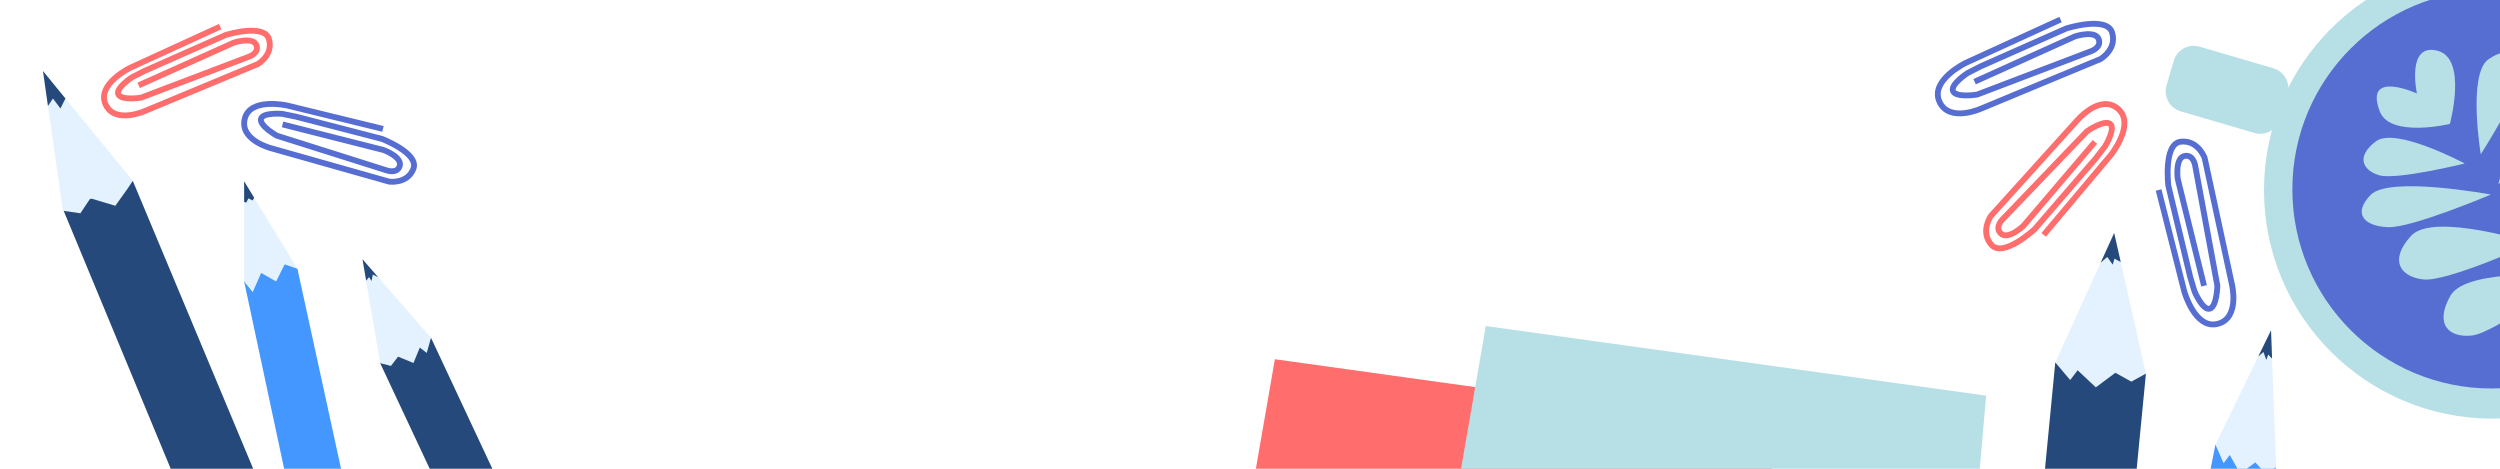
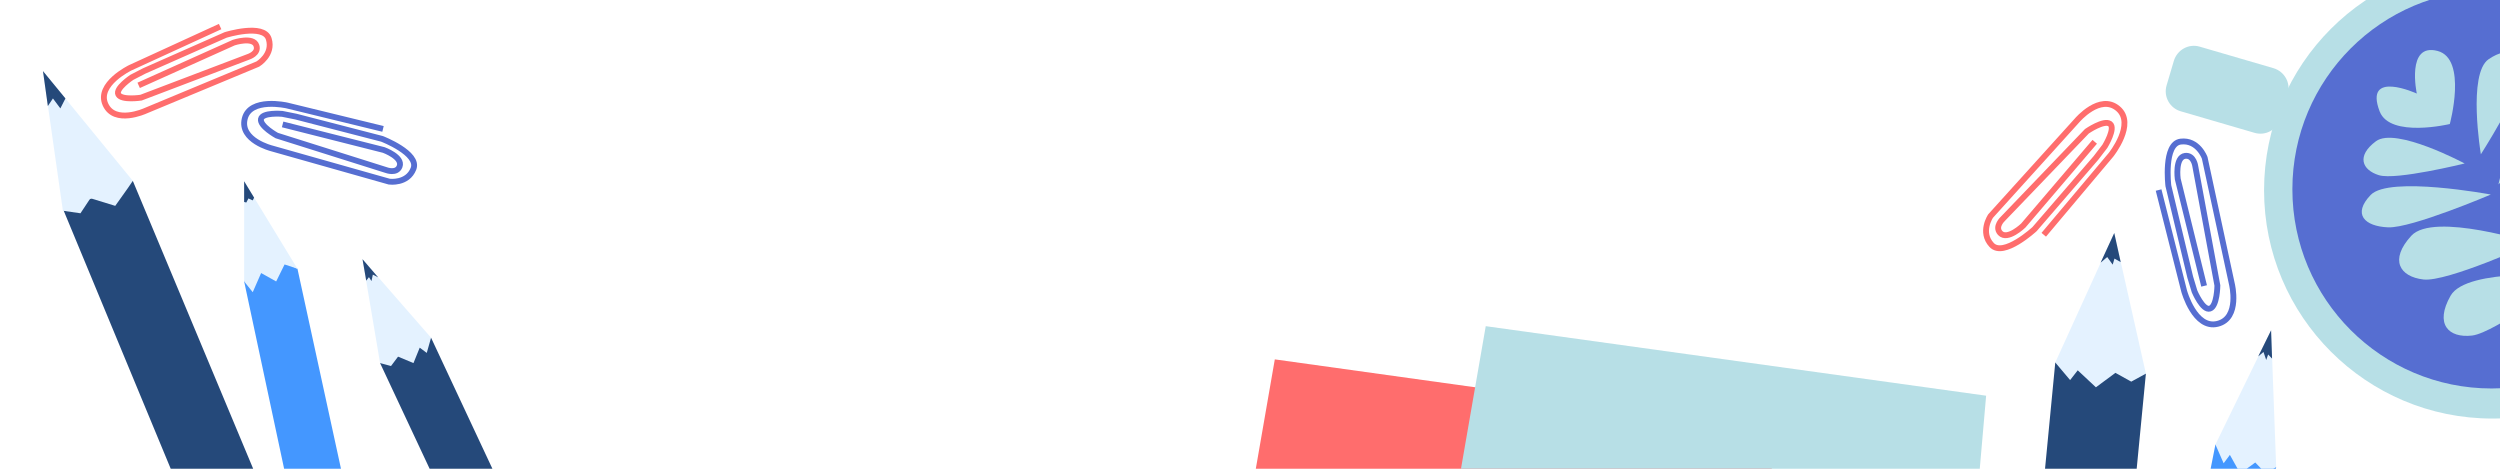
- <svg xmlns="http://www.w3.org/2000/svg" id="Layer_1" data-name="Layer 1" viewBox="0 0 1280 240">
-   <defs>
-     <style>.cls-1,.cls-10,.cls-11{fill:none;}.cls-2{clip-path:url(#clip-path);}.cls-3{clip-path:url(#clip-path-2);}.cls-4{fill:#25497a;}.cls-5{fill:#4497ff;}.cls-6{fill:#e4f2ff;}.cls-7{fill:#ff6d6d;}.cls-8{fill:#b7dfe6;}.cls-9{fill:#566ed1;}.cls-10{stroke:#ff6d6d;}.cls-10,.cls-11{stroke-miterlimit:10;stroke-width:3px;}.cls-11{stroke:#566ed1;}</style>
-     <clipPath id="clip-path">
-       <rect class="cls-1" width="1280" height="240" />
+ <svg xmlns="http://www.w3.org/2000/svg" xmlns:xlink="http://www.w3.org/1999/xlink" version="1.1" id="Layer_1" x="0px" y="0px" viewBox="0 0 1280 240" style="enable-background:new 0 0 1280 240;" xml:space="preserve">
+   <style type="text/css">
+ 	.st0{clip-path:url(#SVGID_2_);}
+ 	.st1{clip-path:url(#SVGID_4_);}
+ 	.st2{fill:#25497A;}
+ 	.st3{fill:#4497FF;}
+ 	.st4{fill:#E4F2FF;}
+ 	.st5{fill:#FF6D6D;}
+ 	.st6{fill:#B7DFE6;}
+ 	.st7{fill:#566ED1;}
+ 	.st8{fill:none;stroke:#FF6D6D;stroke-width:3;stroke-miterlimit:10;}
+ 	.st9{fill:none;stroke:#566ED1;stroke-width:3;stroke-miterlimit:10;}
+ 	.st10{display:none;fill:none;stroke:#566ED1;stroke-width:3;stroke-miterlimit:10;}
+ 	.st11{fill:none;}
+ </style>
+   <g>
+     <defs>
+       <rect id="SVGID_1_" width="1280" height="240" />
+     </defs>
+     <clipPath id="SVGID_2_">
+       <use xlink:href="#SVGID_1_" style="overflow:visible;" />
    </clipPath>
-     <clipPath id="clip-path-2">
-       <rect class="cls-1" x="0.5" y="-35.68" width="1283" height="301" />
-     </clipPath>
-   </defs>
-   <g class="cls-2">
-     <g class="cls-3">
-       <polygon class="cls-4" points="270.68 279.69 244.44 292.08 194.65 185.94 220.68 172.95 270.68 279.69" />
-       <polygon class="cls-5" points="185.45 289.72 157.4 295.87 125 144.11 135.91 129.93 152.28 137.57 185.45 289.72" />
-       <polygon class="cls-4" points="143 271.97 106.89 286.96 32.45 107.58 67.99 92.59 143 271.97" />
-       <polygon class="cls-6" points="185.59 132.73 194.65 185.94 200.16 187.35 203.81 182.61 211.7 185.85 214.94 177.97 218.49 180.7 220.68 172.95 185.59 132.73" />
-       <polygon class="cls-6" points="125 92.82 125 144.11 129.37 149.57 133.73 139.75 141.37 144.11 145.74 135.38 152.28 137.57 125 92.82" />
-       <polygon class="cls-6" points="22 36.37 32.22 107.92 41.16 109.2 46.27 101.53 59.05 105.36 65.44 96.42 67.99 92.59 22 36.37" />
-       <polygon class="cls-4" points="22 36.37 24.55 54.26 27.11 50.43 30.94 55.54 33.5 50.43 22 36.37" />
-       <polygon class="cls-4" points="125 92.82 125 103.37 126.09 103.73 127.18 101.55 129.37 102.64 130.12 101.22 125 92.82" />
-       <polygon class="cls-4" points="185.59 132.73 187.47 143.72 188.92 141.89 190.24 143.86 190.88 140.57 193.64 141.96 185.59 132.73" />
-       <path class="cls-7" d="M625.84,338.86l26.9-154.93L908.9,219.58,891,424.8,704.74,400.38C661.44,386.31,627.56,364.8,625.84,338.86Z" />
-       <path class="cls-8" d="M733.84,321.86l26.9-154.93,256.16,35.65L999,407.8,812.74,383.38C769.44,369.31,735.56,347.8,733.84,321.86Z" />
-       <circle class="cls-8" cx="1276.1" cy="97.4" r="116.93" />
-       <circle class="cls-9" cx="1275.66" cy="96.94" r="101.97" />
-       <rect class="cls-8" x="1122.98" y="15.61" width="34.51" height="60.73" rx="10.74" transform="translate(775.52 1127.29) rotate(-73.67)" />
-       <path class="cls-8" d="M1316.18,141.18s-53.18-4.4-61.52,10.16-1,21.75,11,20.44S1316.18,141.18,1316.18,141.18Z" />
-       <path class="cls-8" d="M1275.32,99.61s-52-9.68-61.54.16-3.07,16.07,8.94,16.55S1275.32,99.61,1275.32,99.61Z" />
-       <path class="cls-8" d="M1261.9,83.71s-35.3-18.92-45.39-11.38S1209.31,87,1218,89.7,1261.9,83.71,1261.9,83.71Z" />
-       <path class="cls-8" d="M1254.33,63.46s9.12-33.33-6.17-37.44c-16.35-4.4-10.7,21.84-10.7,21.84s-27.29-12.47-19,9.22C1223.76,70.75,1254.33,63.46,1254.33,63.46Z" />
-       <path class="cls-8" d="M1296.76,124.52s-50.85-16.16-62.23-3.83-5.86,21,6.2,22.39S1296.76,124.52,1296.76,124.52Z" />
-       <path class="cls-8" d="M1279.18,94.38s12.32-53.78,25.76-58.85,16.71,3.77,12.17,15.46S1279.18,94.38,1279.18,94.38Z" />
-       <path class="cls-8" d="M1270.15,79s-6.88-41.25,4-48.69,17-2.18,16.72,7.33S1270.15,79,1270.15,79Z" />
-       <polygon class="cls-5" points="1105.2 374.51 1136.35 385.34 1165.36 239.24 1134.3 227.63 1105.2 374.51" />
-       <polygon class="cls-6" points="1162.77 169.11 1165.36 239.24 1159.75 242.14 1154.72 236.76 1146.97 242.45 1141.65 232.95 1138.46 237.16 1134.3 227.63 1162.77 169.11" />
-       <polygon class="cls-4" points="1162.77 169.11 1163.3 183.6 1161.31 181.53 1160.35 184.31 1158.89 180.22 1156.24 182.53 1162.77 169.11" />
-       <polygon class="cls-4" points="1037.06 343.3 1083.47 348.18 1098.72 191.28 1052.3 185.56 1037.06 343.3" />
-       <polygon class="cls-6" points="1082.46 119.3 1098.72 191.28 1091.23 195.41 1083.08 190.86 1073.05 198.32 1063.75 189.57 1059.94 194.57 1052.3 185.56 1082.46 119.3" />
-       <polygon class="cls-4" points="1082.46 119.3 1085.82 134.17 1082.61 132.44 1081.72 135.51 1078.92 131.57 1075.54 134.5 1082.46 119.3" />
-       <path class="cls-10" d="M1046.37,120.24l34.42-40.94s12.79-15.88,3.58-23.65-20.86,6-20.86,6l-44.25,49s-5.61,8.23.47,14.82,22-8.11,22-8.11l31.43-36.42,4.63-6s5.66-9.29,2.57-11.53-11.78,3.76-11.78,3.76l-43,44.84s-4.4,4-1.36,7.35c3.66,4,11.79-3.76,11.79-3.76l36.6-42.95" />
-       <path class="cls-11" d="M1105.2,97.27l13.12,51.84s5.42,19.65,17.1,16.72,7.28-20.46,7.28-20.46l-13.93-64.53s-3.4-9.37-12.3-8.28-6.27,22.6-6.27,22.6l11.22,46.78,2.18,7.27s4.24,10,7.86,8.82,3.83-11.76,3.83-11.76L1124,85.18s-.73-5.93-5.18-5.39c-5.35.66-3.83,11.76-3.83,11.76l13.49,54.8" />
-       <path class="cls-11" d="M1055,10l-48.62,22.25s-18.36,8.87-13.37,19.84,21.44,3.47,21.44,3.47l61-25.33s8.6-5,5.93-13.6-23.36-2.09-23.36-2.09l-44,19.47-6.75,3.48s-9.09,6-7.26,9.32,12.26,1.62,12.26,1.62l58-22.08s5.7-1.78,4.36-6.06c-1.6-5.14-12.25-1.65-12.25-1.65L1011,41.83" />
-       <path class="cls-10" d="M112.73,13.62l-46,21.06s-17.39,8.4-12.67,18.77,20.29,3.33,20.29,3.33l57.7-24s8.14-4.76,5.61-12.86-22.1-2-22.1-2L73.92,36.34l-6.4,3.27s-8.61,5.66-6.88,8.82S72.24,50,72.24,50l55-20.89s5.4-1.69,4.13-5.74c-1.52-4.87-11.6-1.56-11.6-1.56L71,43.7" />
-       <path class="cls-11" d="M196.08,66,146.93,54S128,49.75,125.3,60.85,139.17,76,139.17,76l60.12,17s9.34,1.31,12.38-6.61-16.1-15.27-16.1-15.27l-44.06-11.4-7-1.42S134.21,57.41,133.6,61s8.11,8.45,8.11,8.45l56.06,17.73s5.28,2,6.8-1.93c1.82-4.78-8.13-8.43-8.13-8.43L144.66,63.7" />
-       <rect class="cls-1" x="730.55" y="-530.05" width="1160.21" height="271.93" transform="translate(1320.33 974.5) rotate(-73.67)" />
+     <g class="st0">
+       <g>
+         <defs>
+           <rect id="SVGID_3_" x="0.5" y="-35.7" width="1283" height="301" />
+         </defs>
+         <clipPath id="SVGID_4_">
+           <use xlink:href="#SVGID_3_" style="overflow:visible;" />
+         </clipPath>
+         <g class="st1">
+           <polygon class="st2" points="270.7,279.7 244.4,292.1 194.6,185.9 220.7,172.9     " />
+           <polygon class="st3" points="185.4,289.7 157.4,295.9 125,144.1 135.9,129.9 152.3,137.6     " />
+           <polygon class="st2" points="143,272 106.9,287 32.5,107.6 68,92.6     " />
+           <polygon class="st4" points="185.6,132.7 194.6,185.9 200.2,187.4 203.8,182.6 211.7,185.9 214.9,178 218.5,180.7 220.7,172.9          " />
+           <polygon class="st4" points="125,92.8 125,144.1 129.4,149.6 133.7,139.8 141.4,144.1 145.7,135.4 152.3,137.6     " />
+           <polygon class="st4" points="22,36.4 32.2,107.9 41.2,109.2 46.3,101.5 59,105.4 65.4,96.4 68,92.6     " />
+           <polygon class="st2" points="22,36.4 24.5,54.3 27.1,50.4 30.9,55.5 33.5,50.4     " />
+           <polygon class="st2" points="125,92.8 125,103.4 126.1,103.7 127.2,101.6 129.4,102.6 130.1,101.2     " />
+           <polygon class="st2" points="185.6,132.7 187.5,143.7 188.9,141.9 190.2,143.9 190.9,140.6 193.6,142     " />
+           <path class="st5" d="M625.8,338.9l26.9-154.9l256.2,35.7L891,424.8l-186.3-24.4C661.4,386.3,627.6,364.8,625.8,338.9z" />
+           <path class="st6" d="M733.8,321.9l26.9-154.9l256.2,35.6L999,407.8l-186.3-24.4C769.4,369.3,735.6,347.8,733.8,321.9z" />
+           <circle class="st6" cx="1276.1" cy="97.4" r="116.9" />
+           <circle class="st7" cx="1275.7" cy="96.9" r="102" />
+           <path class="st6" d="M1109.3,43.7l3.7-12.5c1.7-5.7,7.6-9,13.3-7.3l37.7,11c5.7,1.7,9,7.6,7.3,13.3l-3.7,12.5      c-1.7,5.7-7.6,9-13.3,7.3l-37.7-11C1110.9,55.4,1107.6,49.4,1109.3,43.7z" />
+           <path class="st6" d="M1316.2,141.2c0,0-53.2-4.4-61.5,10.2s-1,21.8,11,20.4S1316.2,141.2,1316.2,141.2z" />
+           <path class="st6" d="M1275.3,99.6c0,0-52-9.7-61.5,0.2s-3.1,16.1,8.9,16.6S1275.3,99.6,1275.3,99.6z" />
+           <path class="st6" d="M1261.9,83.7c0,0-35.3-18.9-45.4-11.4s-7.2,14.7,1.5,17.4S1261.9,83.7,1261.9,83.7z" />
+           <path class="st6" d="M1254.3,63.5c0,0,9.1-33.3-6.2-37.4c-16.3-4.4-10.7,21.8-10.7,21.8s-27.3-12.5-19,9.2      C1223.8,70.8,1254.3,63.5,1254.3,63.5z" />
+           <path class="st6" d="M1296.8,124.5c0,0-50.8-16.2-62.2-3.8s-5.9,21,6.2,22.4S1296.8,124.5,1296.8,124.5z" />
+           <path class="st6" d="M1279.2,94.4c0,0,12.3-53.8,25.8-58.8s16.7,3.8,12.2,15.5S1279.2,94.4,1279.2,94.4z" />
+           <path class="st6" d="M1270.2,79c0,0-6.9-41.3,4-48.7s17-2.2,16.7,7.3S1270.2,79,1270.2,79z" />
+           <polygon class="st3" points="1105.2,374.5 1136.3,385.3 1165.4,239.2 1134.3,227.6     " />
+           <polygon class="st4" points="1162.8,169.1 1165.4,239.2 1159.8,242.1 1154.7,236.8 1147,242.4 1141.7,232.9 1138.5,237.2      1134.3,227.6     " />
+           <polygon class="st2" points="1162.8,169.1 1163.3,183.6 1161.3,181.5 1160.3,184.3 1158.9,180.2 1156.2,182.5     " />
+           <polygon class="st2" points="1037.1,343.3 1083.5,348.2 1098.7,191.3 1052.3,185.6     " />
+           <polygon class="st4" points="1082.5,119.3 1098.7,191.3 1091.2,195.4 1083.1,190.9 1073.1,198.3 1063.8,189.6 1059.9,194.6      1052.3,185.6     " />
+           <polygon class="st2" points="1082.5,119.3 1085.8,134.2 1082.6,132.4 1081.7,135.5 1078.9,131.6 1075.5,134.5     " />
+           <path class="st8" d="M1046.4,120.2l34.4-40.9c0,0,12.8-15.9,3.6-23.7s-20.9,6-20.9,6l-44.3,49c0,0-5.6,8.2,0.5,14.8      s22-8.1,22-8.1l31.4-36.4l4.6-6c0,0,5.7-9.3,2.6-11.5s-11.8,3.8-11.8,3.8l-43,44.8c0,0-4.4,4-1.4,7.3c3.7,4,11.8-3.8,11.8-3.8      l36.6-42.9" />
+           <path class="st9" d="M1105.2,97.3l13.1,51.8c0,0,5.4,19.6,17.1,16.7s7.3-20.5,7.3-20.5l-13.9-64.5c0,0-3.4-9.4-12.3-8.3      s-6.3,22.6-6.3,22.6l11.2,46.8l2.2,7.3c0,0,4.2,10,7.9,8.8s3.8-11.8,3.8-11.8L1124,85.2c0,0-0.7-5.9-5.2-5.4      c-5.3,0.7-3.8,11.8-3.8,11.8l13.5,54.8" />
+           <path class="st10" d="M1055,10l-48.6,22.3c0,0-18.4,8.9-13.4,19.8s21.4,3.5,21.4,3.5l61-25.3c0,0,8.6-5,5.9-13.6      s-23.4-2.1-23.4-2.1L1014,34l-6.8,3.5c0,0-9.1,6-7.3,9.3s12.3,1.6,12.3,1.6l58-22.1c0,0,5.7-1.8,4.4-6.1      c-1.6-5.1-12.3-1.6-12.3-1.6L1011,41.8" />
+           <path class="st8" d="M112.7,13.6l-46,21.1c0,0-17.4,8.4-12.7,18.8s20.3,3.3,20.3,3.3l57.7-24c0,0,8.1-4.8,5.6-12.9      s-22.1-2-22.1-2L73.9,36.3l-6.4,3.3c0,0-8.6,5.7-6.9,8.8S72.2,50,72.2,50l55-20.9c0,0,5.4-1.7,4.1-5.7      c-1.5-4.9-11.6-1.6-11.6-1.6L71,43.7" />
+           <path class="st9" d="M196.1,66l-49.2-12c0,0-18.9-4.3-21.6,6.8S139.2,76,139.2,76l60.1,17c0,0,9.3,1.3,12.4-6.6      s-16.1-15.3-16.1-15.3l-44.1-11.4l-7-1.4c0,0-10.3-0.9-10.9,2.7c-0.6,3.6,8.1,8.4,8.1,8.4l56.1,17.7c0,0,5.3,2,6.8-1.9      c1.8-4.8-8.1-8.4-8.1-8.4l-51.8-13.1" />
+           <rect x="730.6" y="-530.1" transform="matrix(0.2812 -0.9597 0.9597 0.2812 1320.329 974.5039)" class="st11" width="1160.2" height="271.9" />
+         </g>
+       </g>
    </g>
  </g>
</svg>
